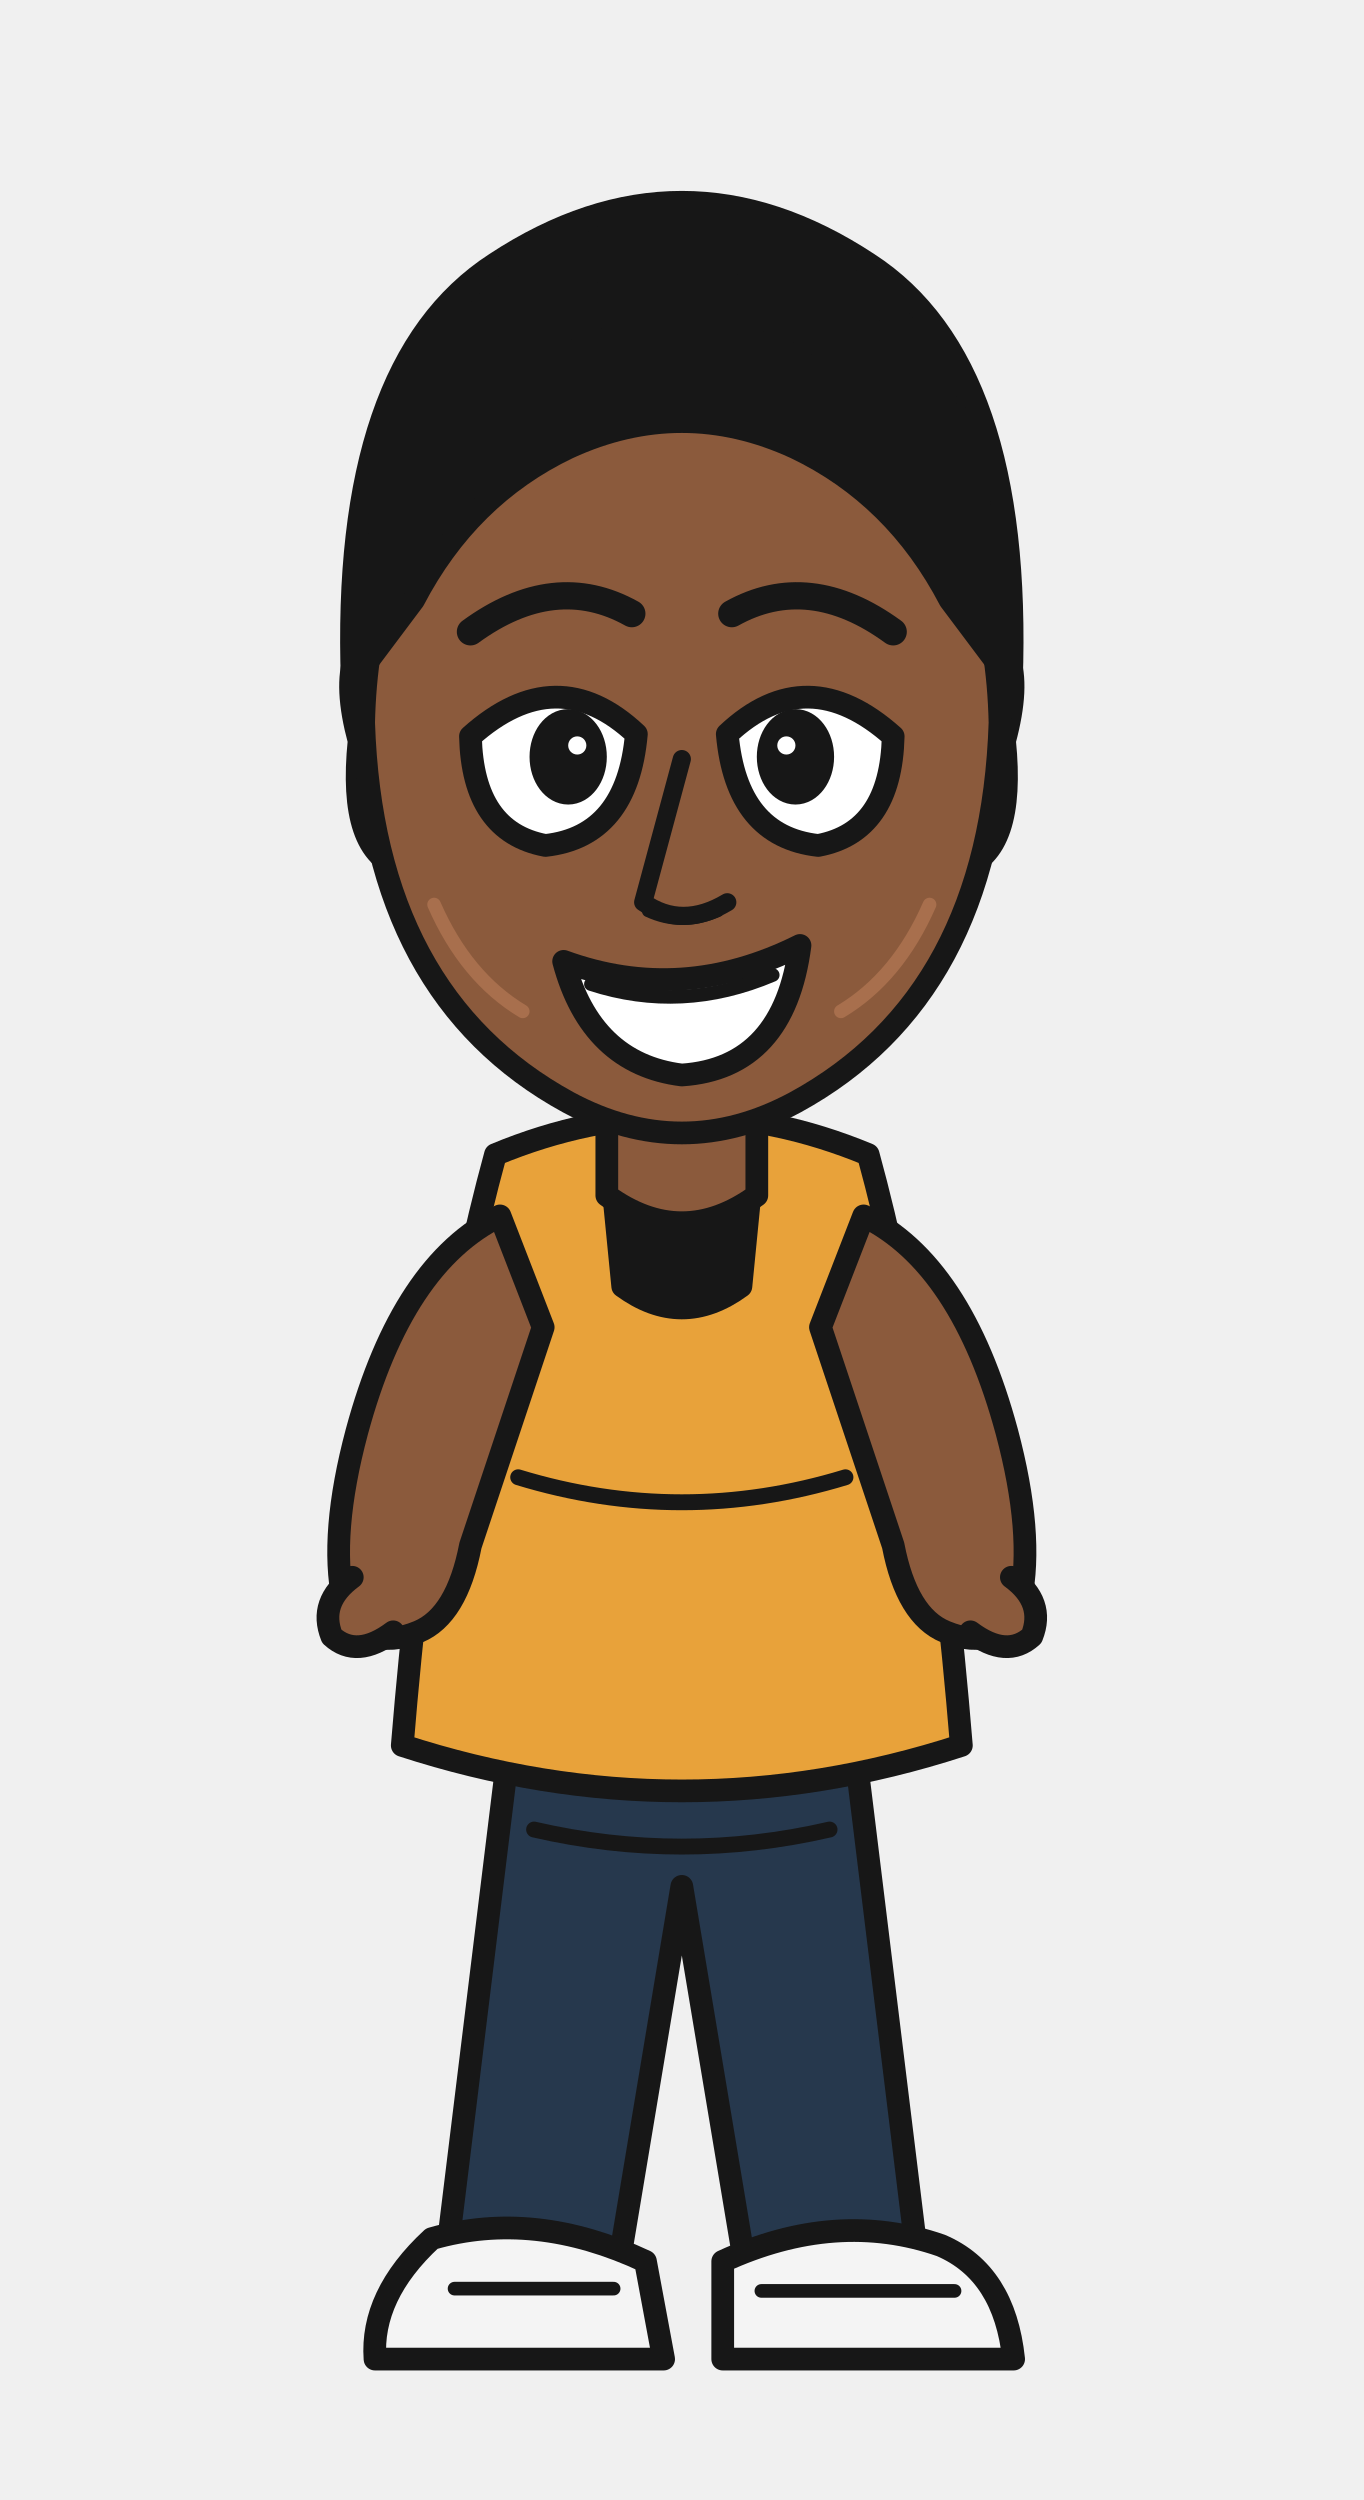
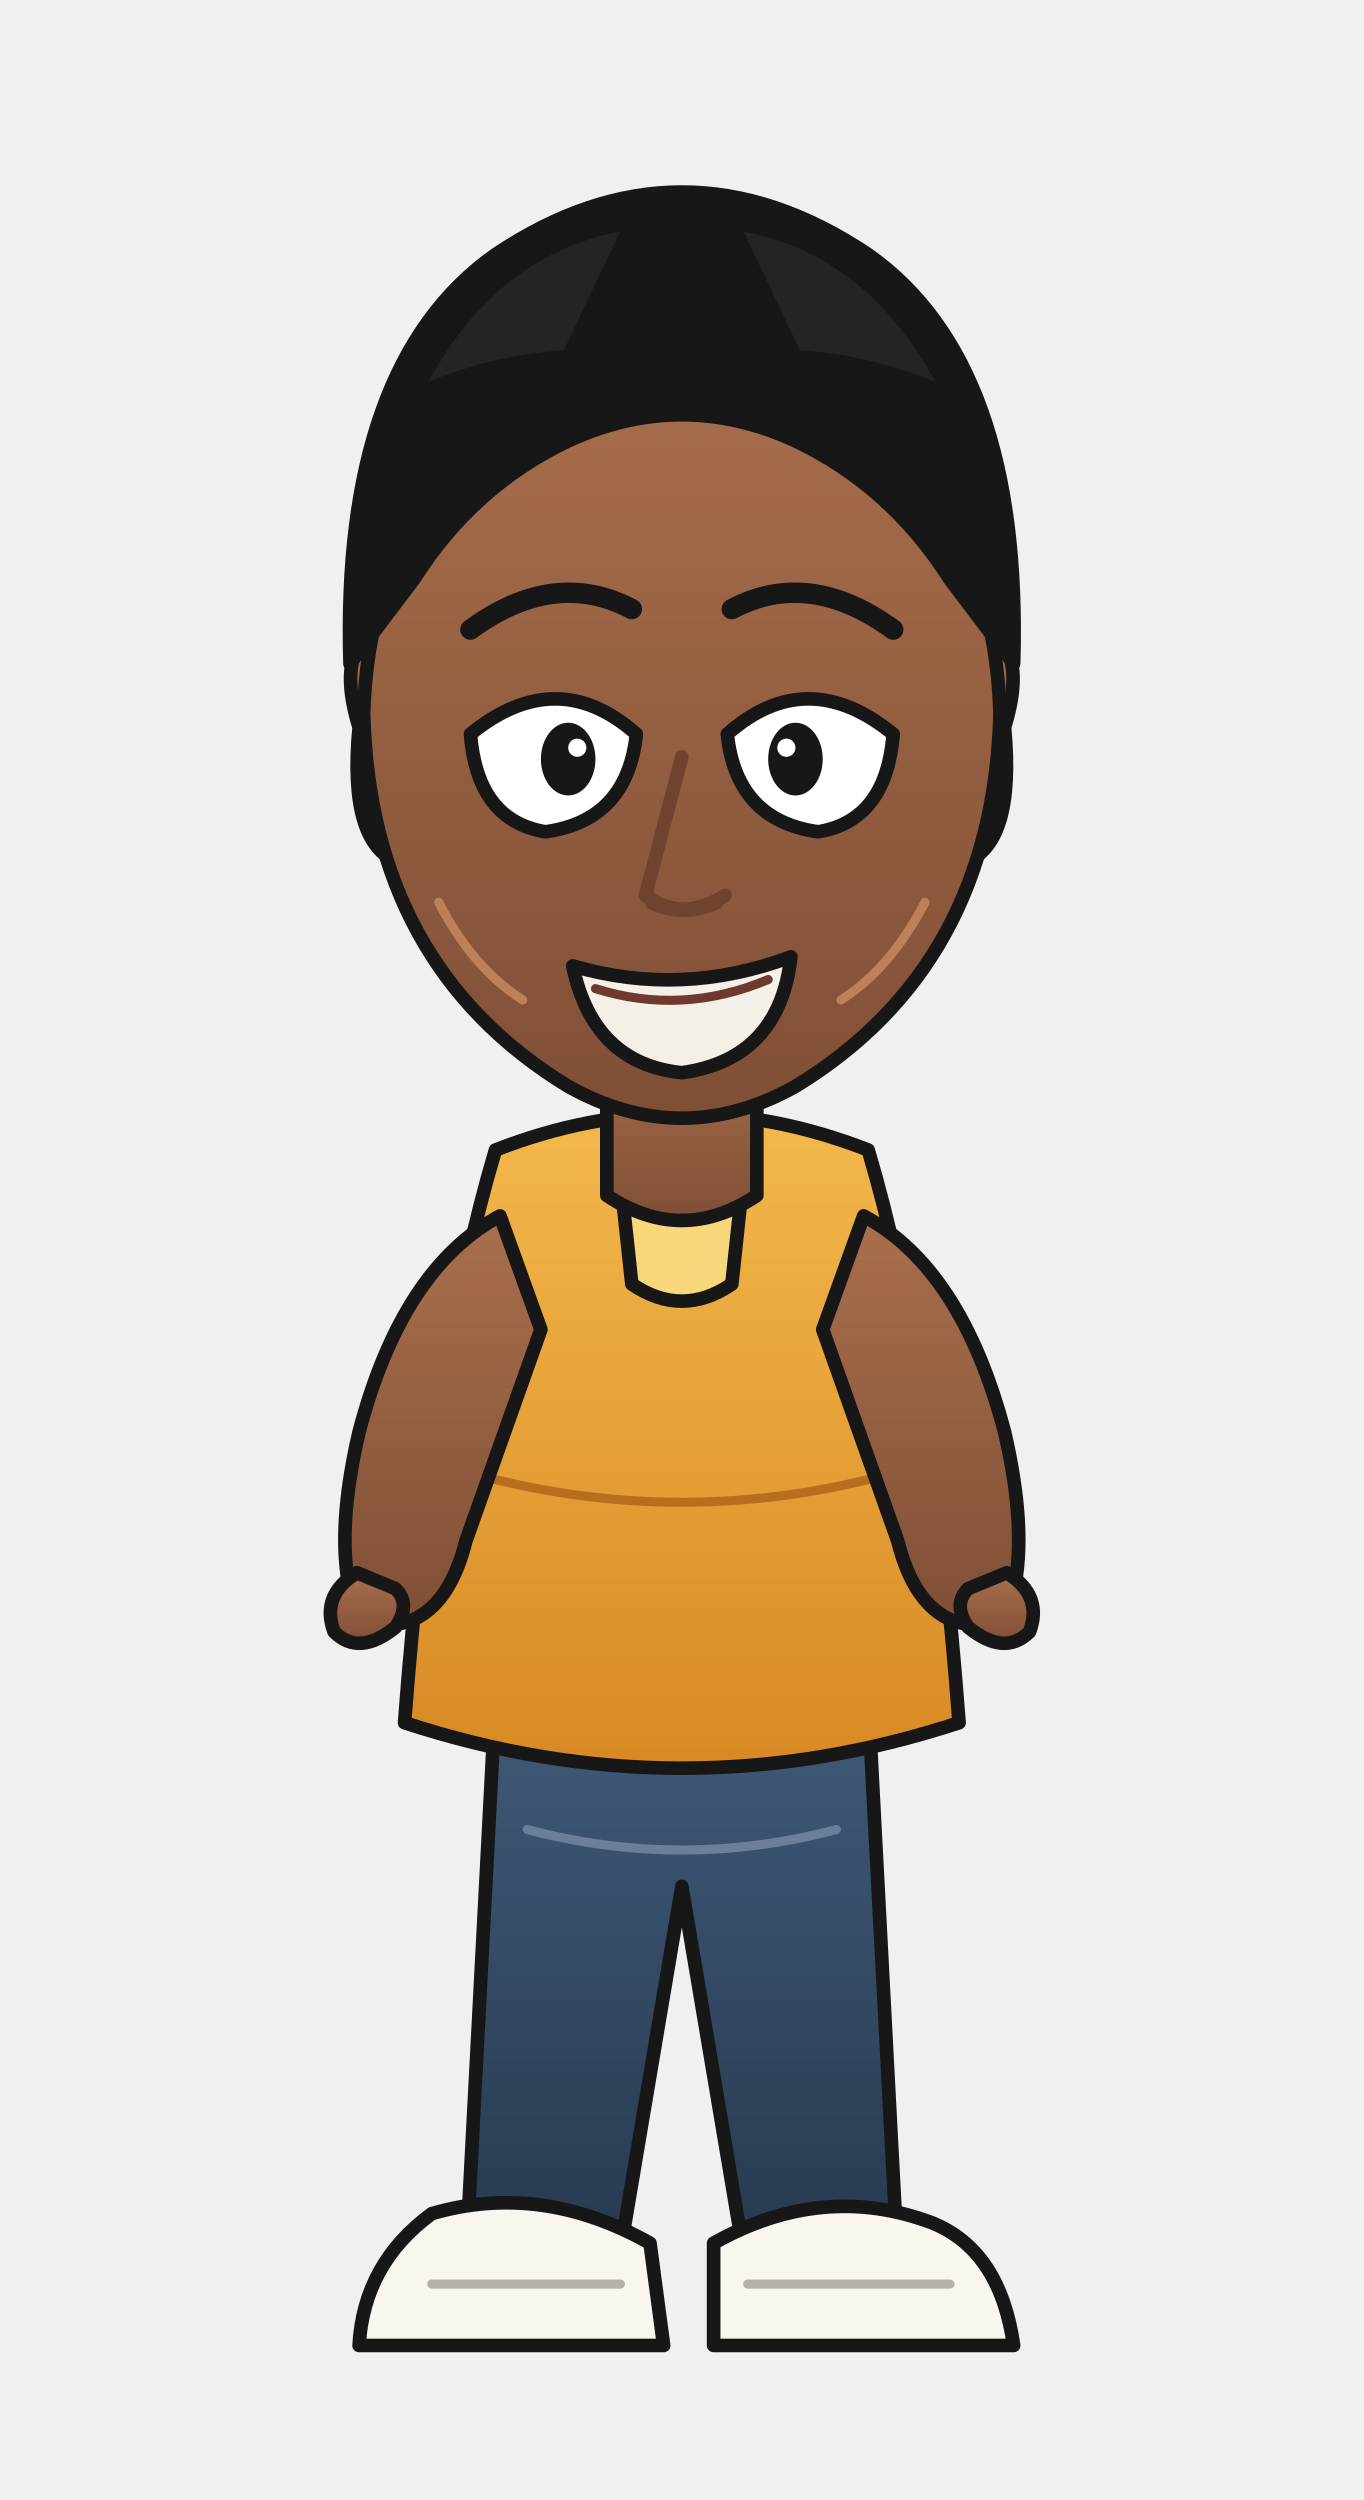
<svg xmlns="http://www.w3.org/2000/svg" viewBox="0 0 600 1100">
-   <g stroke="#171717" stroke-width="10" stroke-linejoin="round" stroke-linecap="round">
+   <defs>
+     <linearGradient id="shirt" x1="0" y1="0" x2="0" y2="1">
+       <stop offset="0" stop-color="#f3b84b" />
+       <stop offset="1" stop-color="#d88924" />
+     </linearGradient>
+     <linearGradient id="skin" x1="0" y1="0" x2="0" y2="1">
+       <stop offset="0" stop-color="#a96f4d" />
+       <stop offset="1" stop-color="#7f4f36" />
+     </linearGradient>
+     <linearGradient id="trouser" x1="0" y1="0" x2="0" y2="1">
+       <stop offset="0" stop-color="#405a78" />
+       <stop offset="1" stop-color="#26384d" />
+     </linearGradient>
+   </defs>
+   <g stroke="#171717" stroke-width="6" stroke-linejoin="round" stroke-linecap="round">
    <g data-layer="legs">
-       <path fill="#26384d" d="M226 752 Q265 770 300 768 Q335 770 374 752 L405 1005 Q370 1020 330 1010 L300 830 L270 1010 Q230 1020 195 1005Z" />
-       <path fill="none" stroke="#171717" stroke-width="7" d="M235 805 Q300 820 365 805" />
+       <path fill="url(#trouser)" d="M218 748 Q300 770 382 748 L395 995 Q365 1010 329 1002 L300 830 L271 1002 Q235 1010 205 995Z" />
+       <path fill="none" stroke="#6b7f99" stroke-width="4" d="M232 805 Q300 823 368 805" />
    </g>
    <g data-layer="shoes">
-       <path fill="#f4f4f4" d="M190 985 Q235 972 284 995 L292 1038 L165 1038 Q163 1010 190 985Z" />
-       <path fill="#f4f4f4" d="M318 995 Q368 972 414 988 Q442 1000 446 1038 L318 1038Z" />
-       <path fill="none" stroke-width="6" d="M200 1007 L270 1007 M335 1008 L420 1008" />
+       <path fill="#f8f6ef" d="M190 974 Q238 960 286 987 L292 1032 L158 1032 Q160 996 190 974Z" />
+       <path fill="#f8f6ef" d="M314 987 Q362 960 410 978 Q440 990 446 1032 L314 1032Z" />
+       <path fill="none" stroke="#b6b2aa" stroke-width="4" d="M190 1005 L273 1005 M329 1005 L418 1005" />
    </g>
    <g data-layer="torso">
-       <path fill="#e8a23a" d="M218 508 Q300 474 382 508 Q410 610 423 768 Q300 808 177 768 Q190 610 218 508Z" />
-       <path fill="#171717" d="M268 505 Q300 535 332 505 L326 566 Q300 585 274 566Z" />
-       <path fill="none" stroke-width="7" d="M228 650 Q300 672 372 650" />
+       <path fill="url(#shirt)" d="M218 506 Q300 474 382 506 Q410 600 422 758 Q300 798 178 758 Q190 600 218 506Z" />
+       <path fill="#f8d77c" d="M271 500 L300 534 L329 500 L322 565 Q300 580 278 565Z" />
+       <path fill="none" stroke="#b86f1d" stroke-width="4" d="M214 650 Q300 672 386 650" />
    </g>
    <g data-layer="left_arm">
-       <path fill="#8b5a3c" d="M220 535 Q177 556 157 630 Q145 675 151 704 Q160 728 184 718 Q201 711 207 680 L239 584Z" />
-       <path fill="#8b5a3c" d="M155 694 Q140 705 146 720 Q157 730 173 718" />
+       <path fill="url(#skin)" d="M220 535 Q177 558 158 630 Q148 673 154 700 Q161 720 181 713 Q198 706 205 678 L238 585Z" />
+       <path fill="url(#skin)" d="M157 692 Q141 702 147 718 Q158 729 174 716 Q181 706 174 699Z" />
    </g>
    <g data-layer="right_arm">
-       <path fill="#8b5a3c" d="M380 535 Q423 556 443 630 Q455 675 449 704 Q440 728 416 718 Q399 711 393 680 L361 584Z" />
-       <path fill="#8b5a3c" d="M445 694 Q460 705 454 720 Q443 730 427 718" />
+       <path fill="url(#skin)" d="M380 535 Q423 558 442 630 Q452 673 446 700 Q439 720 419 713 Q402 706 395 678 L362 585Z" />
+       <path fill="url(#skin)" d="M443 692 Q459 702 453 718 Q442 729 426 716 Q419 706 426 699Z" />
    </g>
    <g data-layer="neck">
-       <path fill="#8b5a3c" d="M267 462 L267 526 Q300 550 333 526 L333 462Z" />
+       <path fill="url(#skin)" d="M267 452 L267 526 Q300 548 333 526 L333 452Z" />
    </g>
    <g data-layer="ears">
-       <path fill="#8b5a3c" d="M158 326 Q145 278 177 274 Q202 277 205 326 Q202 372 177 382 Q153 375 158 326Z" />
-       <path fill="#8b5a3c" d="M442 326 Q455 278 423 274 Q398 277 395 326 Q398 372 423 382 Q447 375 442 326Z" />
-       <path fill="none" stroke-width="6" d="M171 320 Q160 335 176 348 M429 320 Q440 335 424 348" />
+       <path fill="url(#skin)" d="M158 320 Q145 278 177 272 Q201 276 205 322 Q202 368 177 380 Q153 373 158 320Z" />
+       <path fill="url(#skin)" d="M442 320 Q455 278 423 272 Q399 276 395 322 Q398 368 423 380 Q447 373 442 320Z" />
+       <path fill="none" stroke="#70432f" stroke-width="4" d="M174 316 Q160 334 176 349 M426 316 Q440 334 424 349" />
    </g>
    <g data-layer="head">
-       <path fill="#8b5a3c" d="M160 318 Q163 182 300 150 Q437 182 440 318 Q436 438 350 485 Q300 512 250 485 Q164 438 160 318Z" />
-       <path fill="none" stroke="#a86f4d" stroke-width="6" d="M191 398 Q205 430 230 445 M409 398 Q395 430 370 445" />
+       <path fill="url(#skin)" d="M160 314 Q164 185 300 150 Q436 185 440 314 Q437 425 350 478 Q300 506 250 478 Q163 425 160 314Z" />
+       <path fill="none" stroke="#bd8059" stroke-width="4" d="M193 397 Q208 426 230 440 M407 397 Q392 426 370 440" />
    </g>
    <g data-layer="front_hair">
-       <path fill="#171717" d="M155 300 Q150 160 218 116 Q300 62 382 116 Q450 160 445 300 L418 264 Q394 218 350 197 Q300 174 250 197 Q206 218 182 264Z" />
-       <path fill="#171717" d="M184 176 Q215 111 278 103 L252 160 Q215 163 184 176Z" />
-       <path fill="#171717" d="M416 176 Q385 111 322 103 L348 160 Q385 163 416 176Z" />
+       <path fill="#171717" d="M154 292 Q150 160 218 112 Q300 57 382 112 Q450 160 446 292 L418 255 Q392 214 350 194 Q300 171 250 194 Q208 214 182 255Z" />
+       <path fill="#242424" d="M182 174 Q215 107 278 98 L250 157 Q215 159 182 174Z" />
+       <path fill="#242424" d="M418 174 Q385 107 322 98 L350 157 Q385 159 418 174Z" />
    </g>
    <g data-layer="left_eye">
-       <path fill="#fff" d="M207 324 Q245 290 280 323 Q276 368 240 372 Q208 366 207 324Z" />
-       <ellipse fill="#171717" cx="250" cy="333" rx="12" ry="16" />
-       <circle fill="#fff" stroke="none" cx="254" cy="328" r="4" />
+       <path fill="#fff" d="M207 323 Q245 292 280 323 Q276 361 240 366 Q210 361 207 323Z" />
+       <ellipse fill="#171717" stroke="none" cx="250" cy="334" rx="12" ry="16" />
+       <circle fill="#fff" stroke="none" cx="254" cy="329" r="4" />
    </g>
    <g data-layer="right_eye">
-       <path fill="#fff" d="M393 324 Q355 290 320 323 Q324 368 360 372 Q392 366 393 324Z" />
-       <ellipse fill="#171717" cx="350" cy="333" rx="12" ry="16" />
-       <circle fill="#fff" stroke="none" cx="346" cy="328" r="4" />
+       <path fill="#fff" d="M393 323 Q355 292 320 323 Q324 361 360 366 Q390 361 393 323Z" />
+       <ellipse fill="#171717" stroke="none" cx="350" cy="334" rx="12" ry="16" />
+       <circle fill="#fff" stroke="none" cx="346" cy="329" r="4" />
    </g>
    <g data-layer="left_brow">
-       <path fill="none" stroke-width="12" d="M207 278 Q244 251 278 270" />
+       <path fill="none" stroke-width="9" d="M207 277 Q244 250 278 268" />
    </g>
    <g data-layer="right_brow">
-       <path fill="none" stroke-width="12" d="M393 278 Q356 251 322 270" />
+       <path fill="none" stroke-width="9" d="M393 277 Q356 250 322 268" />
    </g>
    <g data-layer="nose">
-       <path fill="none" stroke-width="8" d="M300 334 L283 397 Q300 409 320 397" />
-       <path fill="none" stroke-width="5" d="M285 401 Q300 408 316 401" />
+       <path fill="none" stroke="#70432f" stroke-width="6" d="M300 333 L284 394 Q300 406 319 394" />
+       <path fill="none" stroke="#70432f" stroke-width="4" d="M286 398 Q300 405 316 398" />
    </g>
    <g data-layer="mouth">
-       <path fill="#fff" d="M248 423 Q300 442 352 416 Q345 470 300 473 Q260 468 248 423Z" />
-       <path fill="none" stroke-width="6" d="M260 433 Q300 446 340 429" />
+       <path fill="#f4f0e8" d="M252 425 Q300 439 348 421 Q343 466 300 472 Q261 468 252 425Z" />
+       <path fill="none" stroke="#6f392f" stroke-width="4" d="M262 435 Q300 447 338 431" />
    </g>
  </g>
</svg>
